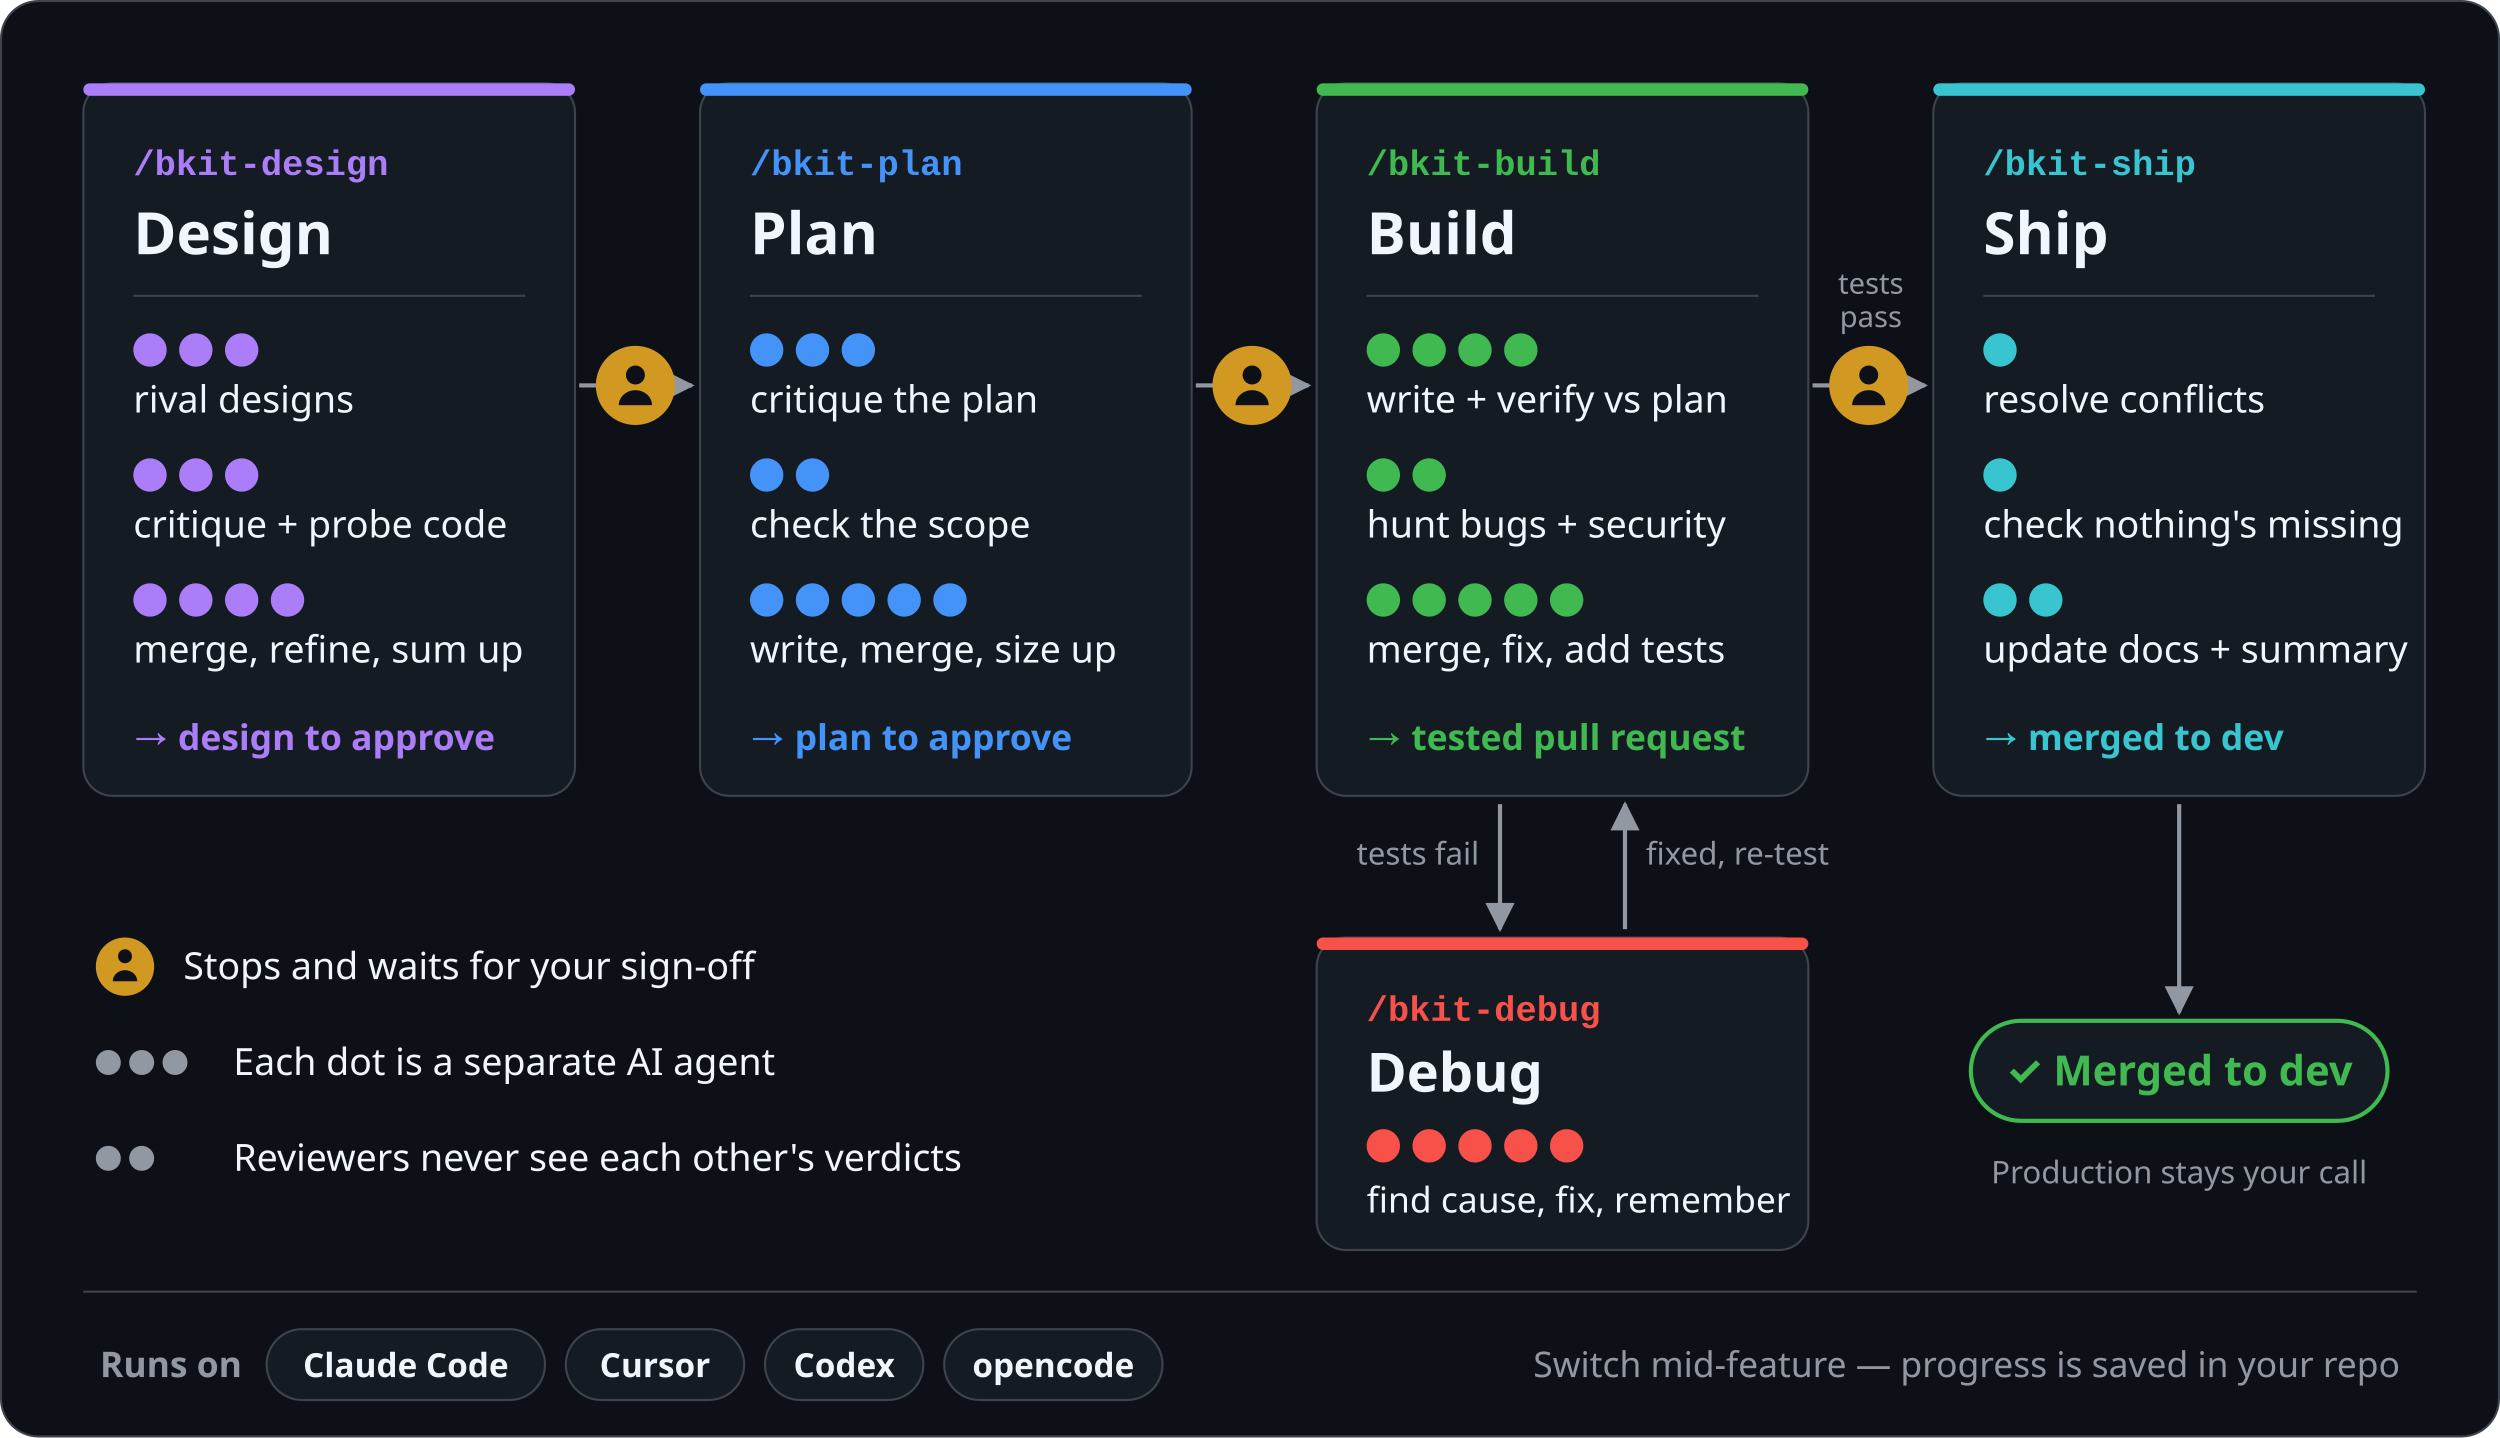
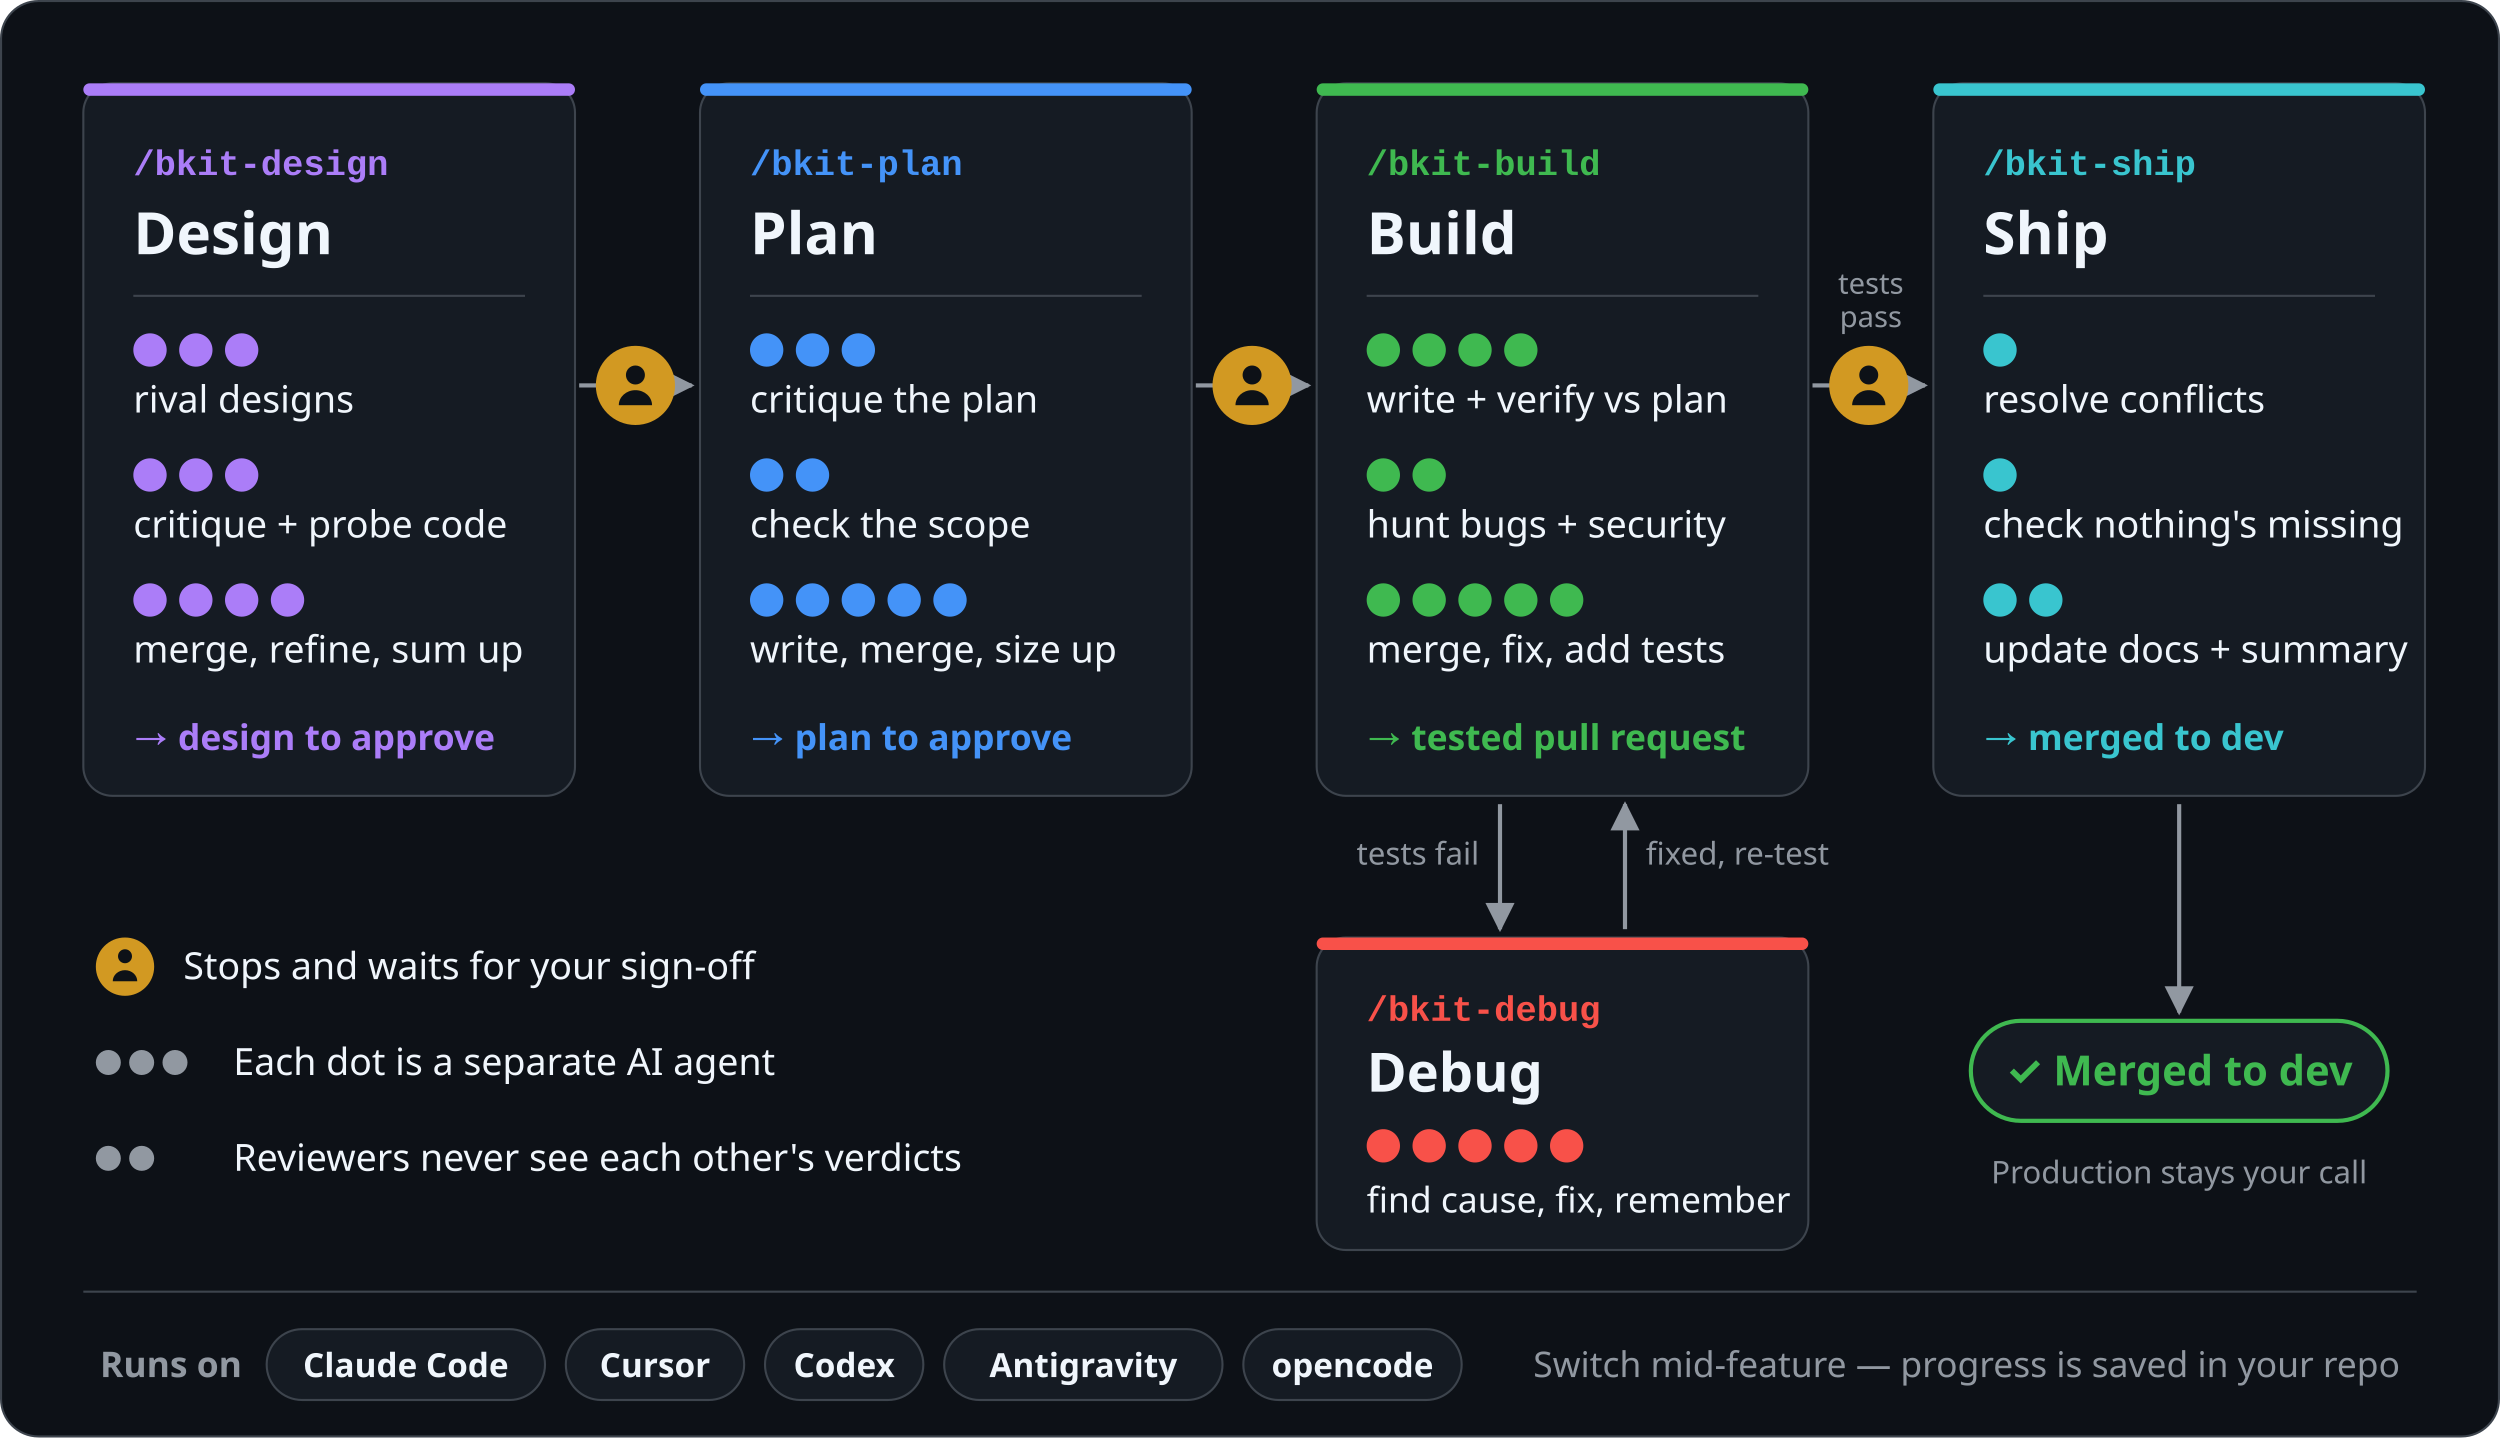
- <svg xmlns="http://www.w3.org/2000/svg" width="1200" height="690" viewBox="0 0 1200 690" role="img" aria-label="The bkit pipeline: design, plan, build and ship, with debug fixing failed tests. Each dot is one of 40 AI agents: 10 in design, 10 in plan, 11 in build, 5 in debug and 4 in ship. It waits for your sign-off after design, after plan and before merge, merges into dev, and leaves production to you. Runs on Claude Code, Cursor, Codex and opencode.">
+ <svg xmlns="http://www.w3.org/2000/svg" width="1200" height="690" viewBox="0 0 1200 690" role="img" aria-label="The bkit pipeline: design, plan, build and ship, with debug fixing failed tests. Each dot is one of 40 AI agents: 10 in design, 10 in plan, 11 in build, 5 in debug and 4 in ship. It waits for your sign-off after design, after plan and before merge, merges into dev, and leaves production to you. Runs on Claude Code, Cursor, Codex, Antigravity and opencode.">
  <defs>
    <marker id="ah" viewBox="0 0 10 10" refX="9" refY="5" markerWidth="7" markerHeight="7" orient="auto-start-reverse">
      <path d="M0,0 L10,5 L0,10 z" fill="#9198a1" />
    </marker>
  </defs>
  <rect x="0.5" y="0.5" width="1199" height="689" rx="18" fill="#0d1117" stroke="#3d444d" />
  <rect x="40" y="40" width="236" height="342" rx="14" fill="#151b23" stroke="#3d444d" />
  <rect x="40" y="40" width="236" height="6" rx="3" fill="#ab7df8" />
  <text x="64" y="84" font-family="ui-monospace, SFMono-Regular, 'SF Mono', Menlo, Consolas, 'Liberation Mono', monospace" font-size="17" font-weight="600" fill="#ab7df8" text-anchor="start">/bkit-design</text>
  <text x="64" y="122" font-family="-apple-system, BlinkMacSystemFont, 'Segoe UI', 'Noto Sans', Helvetica, Arial, sans-serif" font-size="28" font-weight="700" fill="#f0f6fc" text-anchor="start">Design</text>
  <line x1="64" y1="142" x2="252" y2="142" stroke="#3d444d" />
  <circle cx="72" cy="168" r="8" fill="#ab7df8" />
  <circle cx="94" cy="168" r="8" fill="#ab7df8" />
  <circle cx="116" cy="168" r="8" fill="#ab7df8" />
  <text x="64" y="198" font-family="-apple-system, BlinkMacSystemFont, 'Segoe UI', 'Noto Sans', Helvetica, Arial, sans-serif" font-size="18" font-weight="400" fill="#f0f6fc" text-anchor="start">rival designs</text>
  <circle cx="72" cy="228" r="8" fill="#ab7df8" />
  <circle cx="94" cy="228" r="8" fill="#ab7df8" />
  <circle cx="116" cy="228" r="8" fill="#ab7df8" />
  <text x="64" y="258" font-family="-apple-system, BlinkMacSystemFont, 'Segoe UI', 'Noto Sans', Helvetica, Arial, sans-serif" font-size="18" font-weight="400" fill="#f0f6fc" text-anchor="start">critique + probe code</text>
  <circle cx="72" cy="288" r="8" fill="#ab7df8" />
  <circle cx="94" cy="288" r="8" fill="#ab7df8" />
  <circle cx="116" cy="288" r="8" fill="#ab7df8" />
  <circle cx="138" cy="288" r="8" fill="#ab7df8" />
  <text x="64" y="318" font-family="-apple-system, BlinkMacSystemFont, 'Segoe UI', 'Noto Sans', Helvetica, Arial, sans-serif" font-size="18" font-weight="400" fill="#f0f6fc" text-anchor="start">merge, refine, sum up</text>
  <text x="64" y="360" font-family="-apple-system, BlinkMacSystemFont, 'Segoe UI', 'Noto Sans', Helvetica, Arial, sans-serif" font-size="17" font-weight="700" fill="#ab7df8" text-anchor="start">→ design to approve</text>
  <rect x="336" y="40" width="236" height="342" rx="14" fill="#151b23" stroke="#3d444d" />
  <rect x="336" y="40" width="236" height="6" rx="3" fill="#4493f8" />
  <text x="360" y="84" font-family="ui-monospace, SFMono-Regular, 'SF Mono', Menlo, Consolas, 'Liberation Mono', monospace" font-size="17" font-weight="600" fill="#4493f8" text-anchor="start">/bkit-plan</text>
  <text x="360" y="122" font-family="-apple-system, BlinkMacSystemFont, 'Segoe UI', 'Noto Sans', Helvetica, Arial, sans-serif" font-size="28" font-weight="700" fill="#f0f6fc" text-anchor="start">Plan</text>
  <line x1="360" y1="142" x2="548" y2="142" stroke="#3d444d" />
  <circle cx="368" cy="168" r="8" fill="#4493f8" />
  <circle cx="390" cy="168" r="8" fill="#4493f8" />
  <circle cx="412" cy="168" r="8" fill="#4493f8" />
  <text x="360" y="198" font-family="-apple-system, BlinkMacSystemFont, 'Segoe UI', 'Noto Sans', Helvetica, Arial, sans-serif" font-size="18" font-weight="400" fill="#f0f6fc" text-anchor="start">critique the plan</text>
  <circle cx="368" cy="228" r="8" fill="#4493f8" />
  <circle cx="390" cy="228" r="8" fill="#4493f8" />
  <text x="360" y="258" font-family="-apple-system, BlinkMacSystemFont, 'Segoe UI', 'Noto Sans', Helvetica, Arial, sans-serif" font-size="18" font-weight="400" fill="#f0f6fc" text-anchor="start">check the scope</text>
  <circle cx="368" cy="288" r="8" fill="#4493f8" />
  <circle cx="390" cy="288" r="8" fill="#4493f8" />
  <circle cx="412" cy="288" r="8" fill="#4493f8" />
  <circle cx="434" cy="288" r="8" fill="#4493f8" />
  <circle cx="456" cy="288" r="8" fill="#4493f8" />
  <text x="360" y="318" font-family="-apple-system, BlinkMacSystemFont, 'Segoe UI', 'Noto Sans', Helvetica, Arial, sans-serif" font-size="18" font-weight="400" fill="#f0f6fc" text-anchor="start">write, merge, size up</text>
  <text x="360" y="360" font-family="-apple-system, BlinkMacSystemFont, 'Segoe UI', 'Noto Sans', Helvetica, Arial, sans-serif" font-size="17" font-weight="700" fill="#4493f8" text-anchor="start">→ plan to approve</text>
  <rect x="632" y="40" width="236" height="342" rx="14" fill="#151b23" stroke="#3d444d" />
  <rect x="632" y="40" width="236" height="6" rx="3" fill="#3fb950" />
  <text x="656" y="84" font-family="ui-monospace, SFMono-Regular, 'SF Mono', Menlo, Consolas, 'Liberation Mono', monospace" font-size="17" font-weight="600" fill="#3fb950" text-anchor="start">/bkit-build</text>
  <text x="656" y="122" font-family="-apple-system, BlinkMacSystemFont, 'Segoe UI', 'Noto Sans', Helvetica, Arial, sans-serif" font-size="28" font-weight="700" fill="#f0f6fc" text-anchor="start">Build</text>
  <line x1="656" y1="142" x2="844" y2="142" stroke="#3d444d" />
  <circle cx="664" cy="168" r="8" fill="#3fb950" />
  <circle cx="686" cy="168" r="8" fill="#3fb950" />
  <circle cx="708" cy="168" r="8" fill="#3fb950" />
  <circle cx="730" cy="168" r="8" fill="#3fb950" />
  <text x="656" y="198" font-family="-apple-system, BlinkMacSystemFont, 'Segoe UI', 'Noto Sans', Helvetica, Arial, sans-serif" font-size="18" font-weight="400" fill="#f0f6fc" text-anchor="start">write + verify vs plan</text>
  <circle cx="664" cy="228" r="8" fill="#3fb950" />
  <circle cx="686" cy="228" r="8" fill="#3fb950" />
  <text x="656" y="258" font-family="-apple-system, BlinkMacSystemFont, 'Segoe UI', 'Noto Sans', Helvetica, Arial, sans-serif" font-size="18" font-weight="400" fill="#f0f6fc" text-anchor="start">hunt bugs + security</text>
  <circle cx="664" cy="288" r="8" fill="#3fb950" />
  <circle cx="686" cy="288" r="8" fill="#3fb950" />
  <circle cx="708" cy="288" r="8" fill="#3fb950" />
  <circle cx="730" cy="288" r="8" fill="#3fb950" />
  <circle cx="752" cy="288" r="8" fill="#3fb950" />
  <text x="656" y="318" font-family="-apple-system, BlinkMacSystemFont, 'Segoe UI', 'Noto Sans', Helvetica, Arial, sans-serif" font-size="18" font-weight="400" fill="#f0f6fc" text-anchor="start">merge, fix, add tests</text>
  <text x="656" y="360" font-family="-apple-system, BlinkMacSystemFont, 'Segoe UI', 'Noto Sans', Helvetica, Arial, sans-serif" font-size="17" font-weight="700" fill="#3fb950" text-anchor="start">→ tested pull request</text>
  <rect x="928" y="40" width="236" height="342" rx="14" fill="#151b23" stroke="#3d444d" />
  <rect x="928" y="40" width="236" height="6" rx="3" fill="#39c5cf" />
  <text x="952" y="84" font-family="ui-monospace, SFMono-Regular, 'SF Mono', Menlo, Consolas, 'Liberation Mono', monospace" font-size="17" font-weight="600" fill="#39c5cf" text-anchor="start">/bkit-ship</text>
  <text x="952" y="122" font-family="-apple-system, BlinkMacSystemFont, 'Segoe UI', 'Noto Sans', Helvetica, Arial, sans-serif" font-size="28" font-weight="700" fill="#f0f6fc" text-anchor="start">Ship</text>
  <line x1="952" y1="142" x2="1140" y2="142" stroke="#3d444d" />
  <circle cx="960" cy="168" r="8" fill="#39c5cf" />
  <text x="952" y="198" font-family="-apple-system, BlinkMacSystemFont, 'Segoe UI', 'Noto Sans', Helvetica, Arial, sans-serif" font-size="18" font-weight="400" fill="#f0f6fc" text-anchor="start">resolve conflicts</text>
  <circle cx="960" cy="228" r="8" fill="#39c5cf" />
  <text x="952" y="258" font-family="-apple-system, BlinkMacSystemFont, 'Segoe UI', 'Noto Sans', Helvetica, Arial, sans-serif" font-size="18" font-weight="400" fill="#f0f6fc" text-anchor="start">check nothing's missing</text>
  <circle cx="960" cy="288" r="8" fill="#39c5cf" />
  <circle cx="982" cy="288" r="8" fill="#39c5cf" />
  <text x="952" y="318" font-family="-apple-system, BlinkMacSystemFont, 'Segoe UI', 'Noto Sans', Helvetica, Arial, sans-serif" font-size="18" font-weight="400" fill="#f0f6fc" text-anchor="start">update docs + summary</text>
  <text x="952" y="360" font-family="-apple-system, BlinkMacSystemFont, 'Segoe UI', 'Noto Sans', Helvetica, Arial, sans-serif" font-size="17" font-weight="700" fill="#39c5cf" text-anchor="start">→ merged to dev</text>
  <line x1="278" y1="185" x2="332" y2="185" stroke="#9198a1" stroke-width="2" marker-end="url(#ah)" />
  <circle cx="305" cy="185" r="19" fill="#d29922" />
  <circle cx="305" cy="180" r="4.56" fill="#0d1117" />
  <path d="M297.02 194.5 a7.98 7.22 0 0 1 15.96 0 z" fill="#0d1117" />
  <line x1="574" y1="185" x2="628" y2="185" stroke="#9198a1" stroke-width="2" marker-end="url(#ah)" />
  <circle cx="601" cy="185" r="19" fill="#d29922" />
  <circle cx="601" cy="180" r="4.56" fill="#0d1117" />
  <path d="M593.02 194.5 a7.98 7.22 0 0 1 15.96 0 z" fill="#0d1117" />
  <line x1="870" y1="185" x2="924" y2="185" stroke="#9198a1" stroke-width="2" marker-end="url(#ah)" />
  <circle cx="897" cy="185" r="19" fill="#d29922" />
  <circle cx="897" cy="180" r="4.56" fill="#0d1117" />
  <path d="M889.02 194.5 a7.98 7.22 0 0 1 15.96 0 z" fill="#0d1117" />
  <text x="898" y="141" font-family="-apple-system, BlinkMacSystemFont, 'Segoe UI', 'Noto Sans', Helvetica, Arial, sans-serif" font-size="14" font-weight="400" fill="#9198a1" text-anchor="middle">tests</text>
  <text x="898" y="157" font-family="-apple-system, BlinkMacSystemFont, 'Segoe UI', 'Noto Sans', Helvetica, Arial, sans-serif" font-size="14" font-weight="400" fill="#9198a1" text-anchor="middle">pass</text>
  <line x1="720" y1="386" x2="720" y2="446" stroke="#9198a1" stroke-width="2" marker-end="url(#ah)" />
  <line x1="780" y1="446" x2="780" y2="386" stroke="#9198a1" stroke-width="2" marker-end="url(#ah)" />
  <text x="710" y="415" font-family="-apple-system, BlinkMacSystemFont, 'Segoe UI', 'Noto Sans', Helvetica, Arial, sans-serif" font-size="15" font-weight="400" fill="#9198a1" text-anchor="end">tests fail</text>
  <text x="790" y="415" font-family="-apple-system, BlinkMacSystemFont, 'Segoe UI', 'Noto Sans', Helvetica, Arial, sans-serif" font-size="15" font-weight="400" fill="#9198a1" text-anchor="start">fixed, re-test</text>
  <rect x="632" y="450" width="236" height="150" rx="14" fill="#151b23" stroke="#3d444d" />
  <rect x="632" y="450" width="236" height="6" rx="3" fill="#f85149" />
  <text x="656" y="490" font-family="ui-monospace, SFMono-Regular, 'SF Mono', Menlo, Consolas, 'Liberation Mono', monospace" font-size="17" font-weight="600" fill="#f85149" text-anchor="start">/bkit-debug</text>
  <text x="656" y="524" font-family="-apple-system, BlinkMacSystemFont, 'Segoe UI', 'Noto Sans', Helvetica, Arial, sans-serif" font-size="26" font-weight="700" fill="#f0f6fc" text-anchor="start">Debug</text>
  <circle cx="664" cy="550" r="8" fill="#f85149" />
  <circle cx="686" cy="550" r="8" fill="#f85149" />
  <circle cx="708" cy="550" r="8" fill="#f85149" />
  <circle cx="730" cy="550" r="8" fill="#f85149" />
  <circle cx="752" cy="550" r="8" fill="#f85149" />
  <text x="656" y="582" font-family="-apple-system, BlinkMacSystemFont, 'Segoe UI', 'Noto Sans', Helvetica, Arial, sans-serif" font-size="17" font-weight="400" fill="#f0f6fc" text-anchor="start">find cause, fix, remember</text>
  <line x1="1046" y1="386" x2="1046" y2="486" stroke="#9198a1" stroke-width="2" marker-end="url(#ah)" />
  <rect x="946" y="490" width="200" height="48" rx="24" fill="#151b23" stroke="#3fb950" stroke-width="2" />
  <text x="1046" y="521" font-family="-apple-system, BlinkMacSystemFont, 'Segoe UI', 'Noto Sans', Helvetica, Arial, sans-serif" font-size="20" font-weight="700" fill="#3fb950" text-anchor="middle">✓ Merged to dev</text>
  <text x="1046" y="568" font-family="-apple-system, BlinkMacSystemFont, 'Segoe UI', 'Noto Sans', Helvetica, Arial, sans-serif" font-size="15" font-weight="400" fill="#9198a1" text-anchor="middle">Production stays your call</text>
  <circle cx="60" cy="464" r="14" fill="#d29922" />
  <circle cx="60" cy="459" r="3.36" fill="#0d1117" />
  <path d="M54.12 471 a5.88 5.32 0 0 1 11.76 0 z" fill="#0d1117" />
  <text x="88" y="470" font-family="-apple-system, BlinkMacSystemFont, 'Segoe UI', 'Noto Sans', Helvetica, Arial, sans-serif" font-size="18" font-weight="400" fill="#f0f6fc" text-anchor="start">Stops and waits for your sign-off</text>
  <circle cx="52" cy="510" r="6" fill="#9198a1" />
  <circle cx="68" cy="510" r="6" fill="#9198a1" />
  <circle cx="84" cy="510" r="6" fill="#9198a1" />
  <text x="112" y="516" font-family="-apple-system, BlinkMacSystemFont, 'Segoe UI', 'Noto Sans', Helvetica, Arial, sans-serif" font-size="18" font-weight="400" fill="#f0f6fc" text-anchor="start">Each dot is a separate AI agent</text>
  <circle cx="52" cy="556" r="6" fill="#9198a1" />
  <circle cx="68" cy="556" r="6" fill="#9198a1" />
  <text x="112" y="562" font-family="-apple-system, BlinkMacSystemFont, 'Segoe UI', 'Noto Sans', Helvetica, Arial, sans-serif" font-size="18" font-weight="400" fill="#f0f6fc" text-anchor="start">Reviewers never see each other's verdicts</text>
  <line x1="40" y1="620" x2="1160" y2="620" stroke="#3d444d" />
  <text x="48" y="661" font-family="-apple-system, BlinkMacSystemFont, 'Segoe UI', 'Noto Sans', Helvetica, Arial, sans-serif" font-size="17" font-weight="600" fill="#9198a1" text-anchor="start">Runs on</text>
  <rect x="128" y="638" width="133.6" height="34" rx="17" fill="#151b23" stroke="#3d444d" />
  <text x="194.8" y="661" font-family="-apple-system, BlinkMacSystemFont, 'Segoe UI', 'Noto Sans', Helvetica, Arial, sans-serif" font-size="16" font-weight="600" fill="#f0f6fc" text-anchor="middle">Claude Code</text>
  <rect x="271.6" y="638" width="85.6" height="34" rx="17" fill="#151b23" stroke="#3d444d" />
  <text x="314.4" y="661" font-family="-apple-system, BlinkMacSystemFont, 'Segoe UI', 'Noto Sans', Helvetica, Arial, sans-serif" font-size="16" font-weight="600" fill="#f0f6fc" text-anchor="middle">Cursor</text>
  <rect x="367.2" y="638" width="76" height="34" rx="17" fill="#151b23" stroke="#3d444d" />
  <text x="405.2" y="661" font-family="-apple-system, BlinkMacSystemFont, 'Segoe UI', 'Noto Sans', Helvetica, Arial, sans-serif" font-size="16" font-weight="600" fill="#f0f6fc" text-anchor="middle">Codex</text>
-   <rect x="453.2" y="638" width="104.8" height="34" rx="17" fill="#151b23" stroke="#3d444d" />
-   <text x="505.6" y="661" font-family="-apple-system, BlinkMacSystemFont, 'Segoe UI', 'Noto Sans', Helvetica, Arial, sans-serif" font-size="16" font-weight="600" fill="#f0f6fc" text-anchor="middle">opencode</text>
+   <rect x="453.2" y="638" width="133.6" height="34" rx="17" fill="#151b23" stroke="#3d444d" />
+   <text x="520" y="661" font-family="-apple-system, BlinkMacSystemFont, 'Segoe UI', 'Noto Sans', Helvetica, Arial, sans-serif" font-size="16" font-weight="600" fill="#f0f6fc" text-anchor="middle">Antigravity</text>
+   <rect x="596.8" y="638" width="104.8" height="34" rx="17" fill="#151b23" stroke="#3d444d" />
+   <text x="649.2" y="661" font-family="-apple-system, BlinkMacSystemFont, 'Segoe UI', 'Noto Sans', Helvetica, Arial, sans-serif" font-size="16" font-weight="600" fill="#f0f6fc" text-anchor="middle">opencode</text>
  <text x="1152" y="661" font-family="-apple-system, BlinkMacSystemFont, 'Segoe UI', 'Noto Sans', Helvetica, Arial, sans-serif" font-size="17" font-weight="400" fill="#9198a1" text-anchor="end">Switch mid-feature — progress is saved in your repo</text>
</svg>
